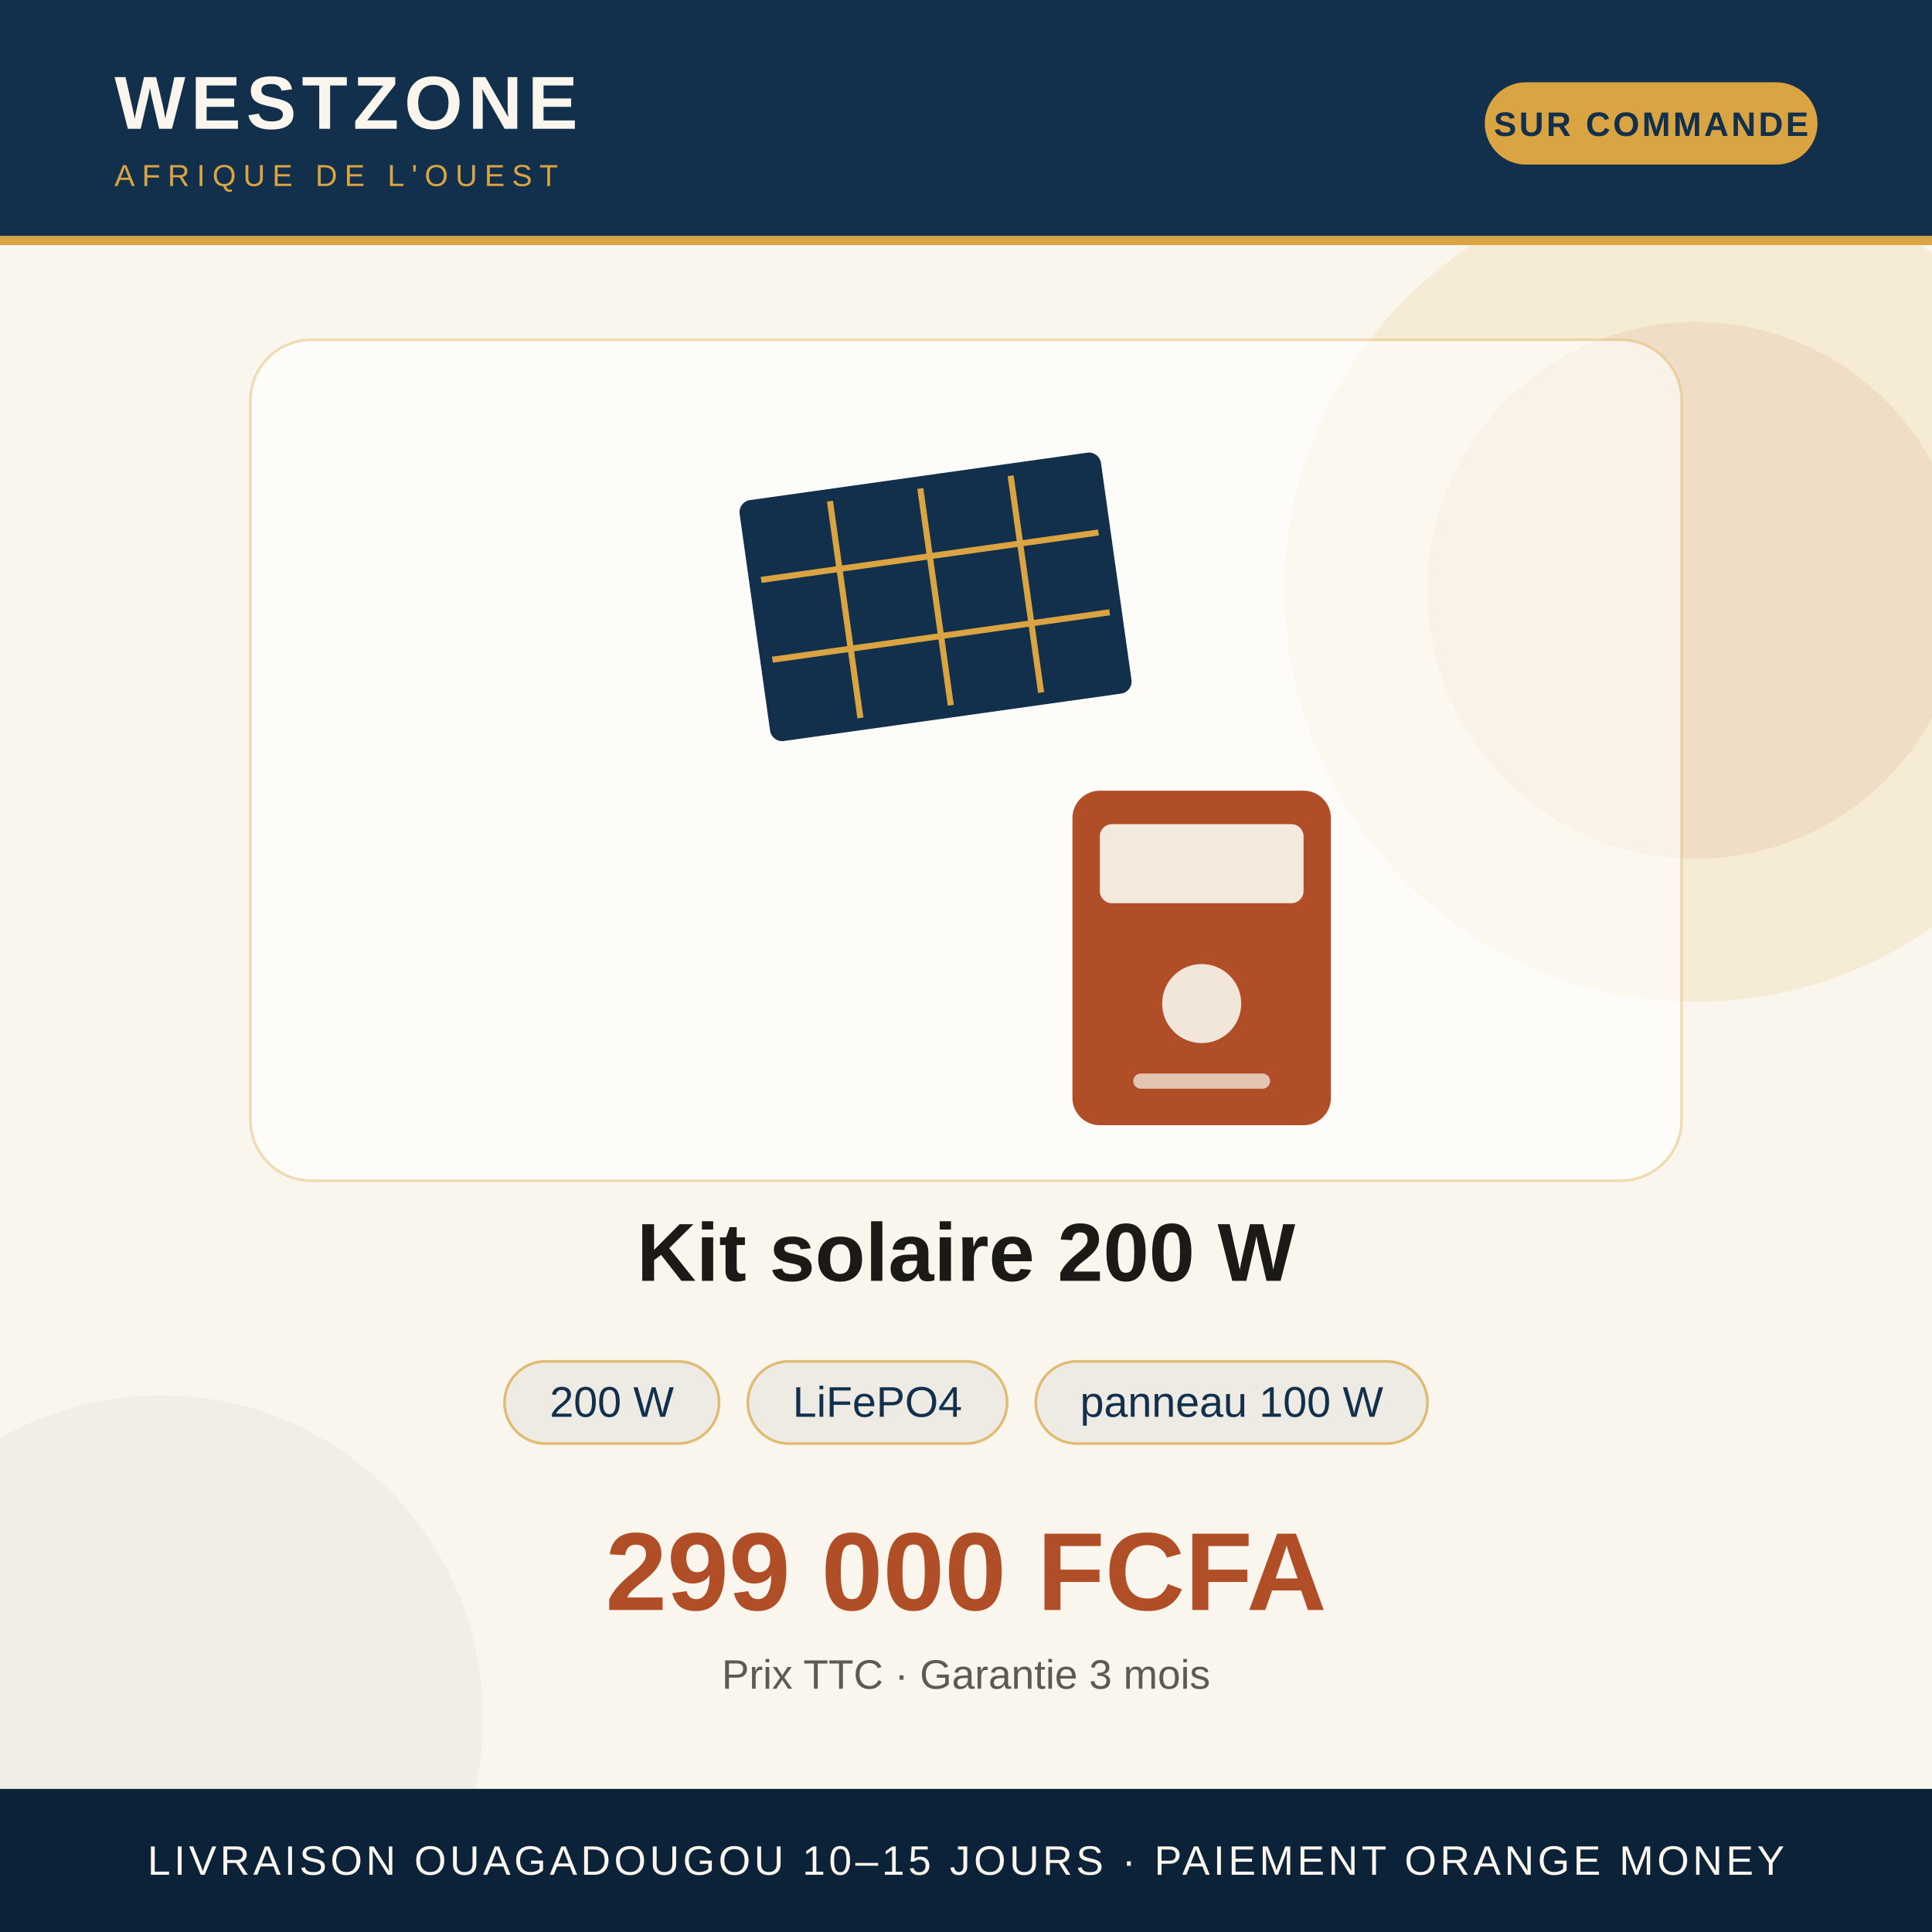
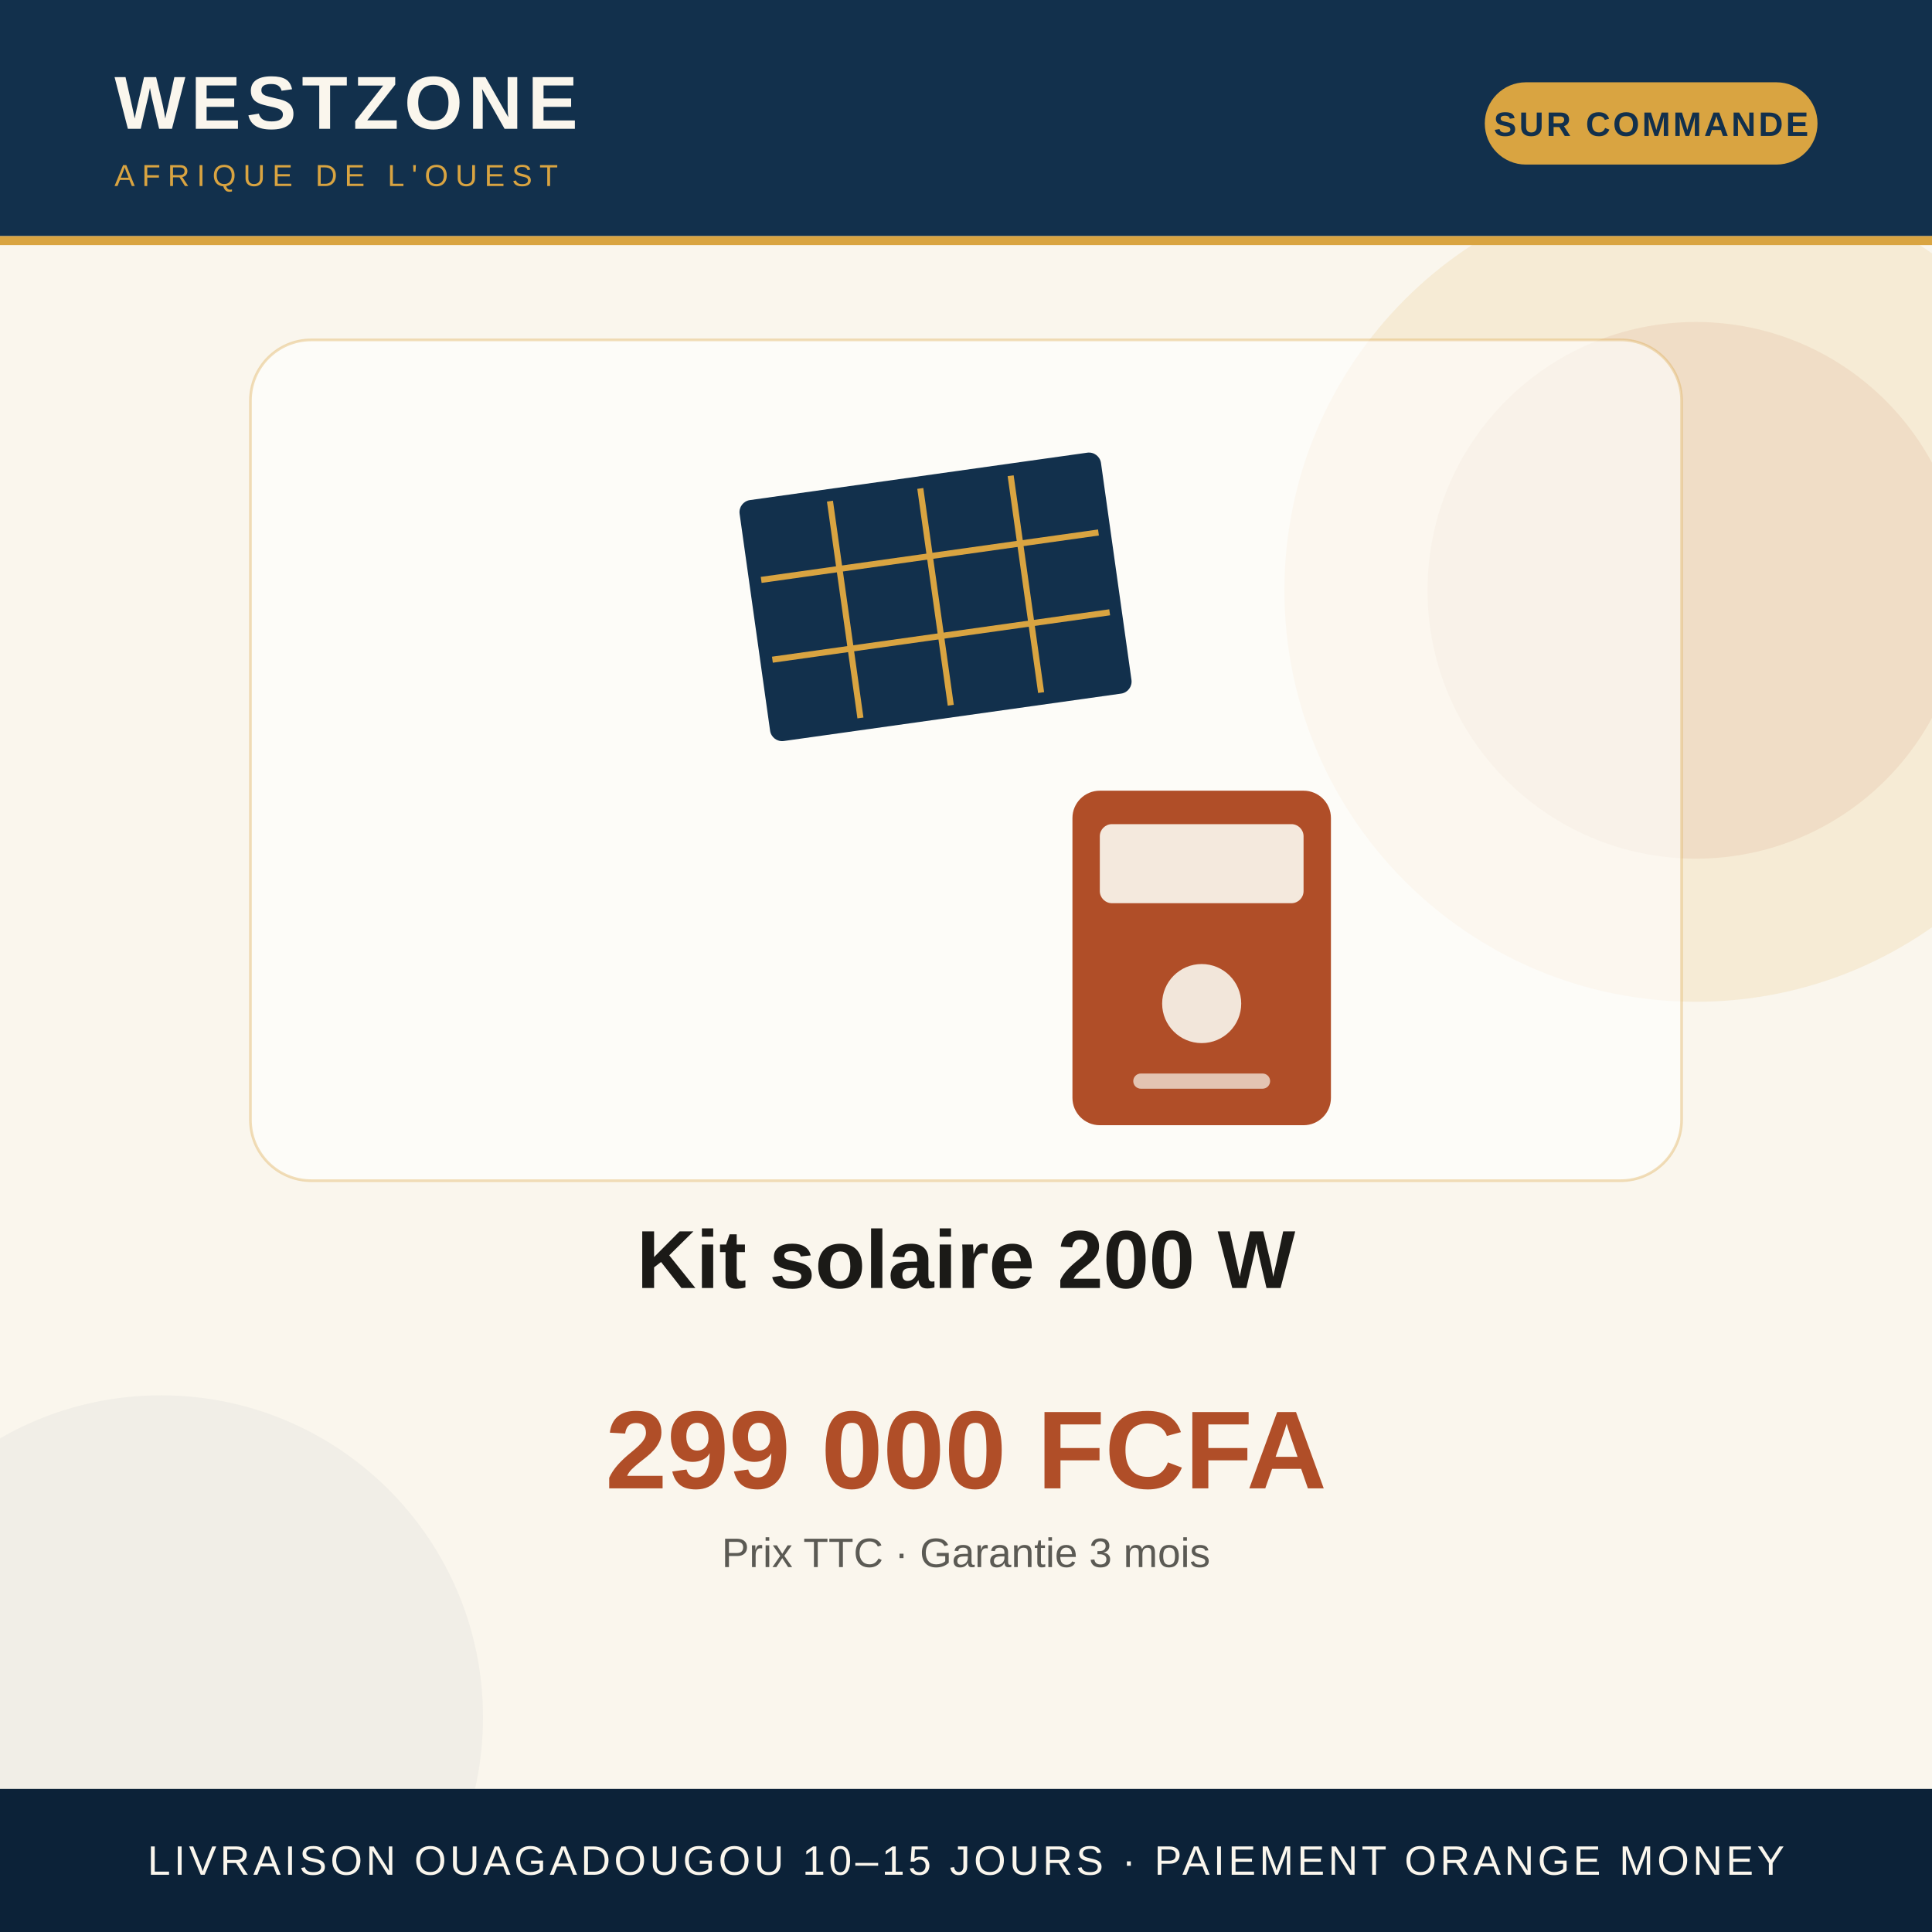
<svg xmlns="http://www.w3.org/2000/svg" width="1080" height="1080" viewBox="0 0 1080 1080">
  <defs>
    <clipPath id="belowHeader">
      <rect x="0" y="132" width="1080" height="868" />
    </clipPath>
  </defs>
  <rect width="1080" height="1080" fill="#FAF6ED" />
  <g clip-path="url(#belowHeader)">
    <circle cx="948" cy="330" r="230" fill="#D9A441" opacity="0.14" />
    <circle cx="948" cy="330" r="150" fill="#B04E28" opacity="0.09" />
    <circle cx="90" cy="960" r="180" fill="#12304C" opacity="0.04" />
  </g>
  <rect x="140" y="190" width="800" height="470" rx="34" fill="#FFFFFF" opacity="0.62" />
  <rect x="140" y="190" width="800" height="470" rx="34" fill="none" stroke="#D9A441" stroke-width="1.5" opacity="0.35" />
  <g transform="translate(540 408) scale(0.85)">
    <g transform="translate(-150 -150) rotate(-8)">
      <rect x="0" y="0" width="240" height="160" rx="8" fill="#12304C" />
      <line x1="60" y1="8" x2="60" y2="152" stroke="#D9A441" stroke-width="4" />
      <line x1="120" y1="8" x2="120" y2="152" stroke="#D9A441" stroke-width="4" />
      <line x1="180" y1="8" x2="180" y2="152" stroke="#D9A441" stroke-width="4" />
      <line x1="8" y1="53" x2="232" y2="53" stroke="#D9A441" stroke-width="4" />
      <line x1="8" y1="106" x2="232" y2="106" stroke="#D9A441" stroke-width="4" />
    </g>
    <g transform="translate(70 40)">
      <rect x="0" y="0" width="170" height="220" rx="18" fill="#B04E28" />
      <rect x="18" y="22" width="134" height="52" rx="8" fill="#FAF6ED" opacity="0.92" />
      <circle cx="85" cy="140" r="26" fill="#FAF6ED" opacity="0.9" />
      <rect x="40" y="186" width="90" height="10" rx="5" fill="#FAF6ED" opacity="0.7" />
    </g>
  </g>
-   <text x="540" y="716" text-anchor="middle" font-family="Arial, Helvetica, sans-serif" font-size="46" font-weight="700" fill="#1B1A17">Kit solaire 200 W</text>
-   <rect x="282" y="761" width="120" height="46" rx="23" fill="#12304C" opacity="0.055" />
-   <rect x="282" y="761" width="120" height="46" rx="23" fill="none" stroke="#D9A441" stroke-width="1.5" opacity="0.7" />
-   <text x="342" y="792" text-anchor="middle" font-family="Arial, Helvetica, sans-serif" font-size="24" fill="#12304C">200 W</text>
-   <rect x="418" y="761" width="145" height="46" rx="23" fill="#12304C" opacity="0.055" />
-   <rect x="418" y="761" width="145" height="46" rx="23" fill="none" stroke="#D9A441" stroke-width="1.5" opacity="0.7" />
-   <text x="490.5" y="792" text-anchor="middle" font-family="Arial, Helvetica, sans-serif" font-size="24" fill="#12304C">LiFePO4</text>
-   <rect x="579" y="761" width="219" height="46" rx="23" fill="#12304C" opacity="0.055" />
-   <rect x="579" y="761" width="219" height="46" rx="23" fill="none" stroke="#D9A441" stroke-width="1.5" opacity="0.7" />
-   <text x="688.5" y="792" text-anchor="middle" font-family="Arial, Helvetica, sans-serif" font-size="24" fill="#12304C">panneau 100 W</text>
-   <text x="540" y="900" text-anchor="middle" font-family="Arial, Helvetica, sans-serif" font-size="62" font-weight="700" fill="#B04E28">299 000 FCFA</text>
-   <text x="540" y="944" text-anchor="middle" font-family="Arial, Helvetica, sans-serif" font-size="23" fill="#5B5A54">Prix TTC · Garantie 3 mois</text>
+   <text x="540" y="720" text-anchor="middle" font-family="Arial, Helvetica, sans-serif" font-size="46" font-weight="700" fill="#1B1A17">Kit solaire 200 W</text>
+   <text x="540" y="832" text-anchor="middle" font-family="Arial, Helvetica, sans-serif" font-size="62" font-weight="700" fill="#B04E28">299 000 FCFA</text>
+   <text x="540" y="876" text-anchor="middle" font-family="Arial, Helvetica, sans-serif" font-size="23" fill="#5B5A54">Prix TTC · Garantie 3 mois</text>
  <rect width="1080" height="132" fill="#12304C" />
  <rect y="132" width="1080" height="5" fill="#D9A441" />
  <text x="64" y="72" font-family="Arial, Helvetica, sans-serif" font-size="42" font-weight="700" letter-spacing="3" fill="#FAF6ED">WESTZONE</text>
  <text x="64" y="104" font-family="Arial, Helvetica, sans-serif" font-size="17" letter-spacing="4" fill="#D9A441">AFRIQUE DE L'OUEST</text>
  <rect x="830" y="46" width="186" height="46" rx="23" fill="#D9A441" />
  <text x="923" y="76" text-anchor="middle" font-family="Arial, Helvetica, sans-serif" font-size="19" font-weight="700" letter-spacing="1.5" fill="#12304C">SUR COMMANDE</text>
  <rect y="1000" width="1080" height="80" fill="#0C2238" />
  <text x="540" y="1048" text-anchor="middle" font-family="Arial, Helvetica, sans-serif" font-size="23" letter-spacing="2" fill="#FAF6ED">LIVRAISON OUAGADOUGOU 10–15 JOURS · PAIEMENT ORANGE MONEY</text>
</svg>
